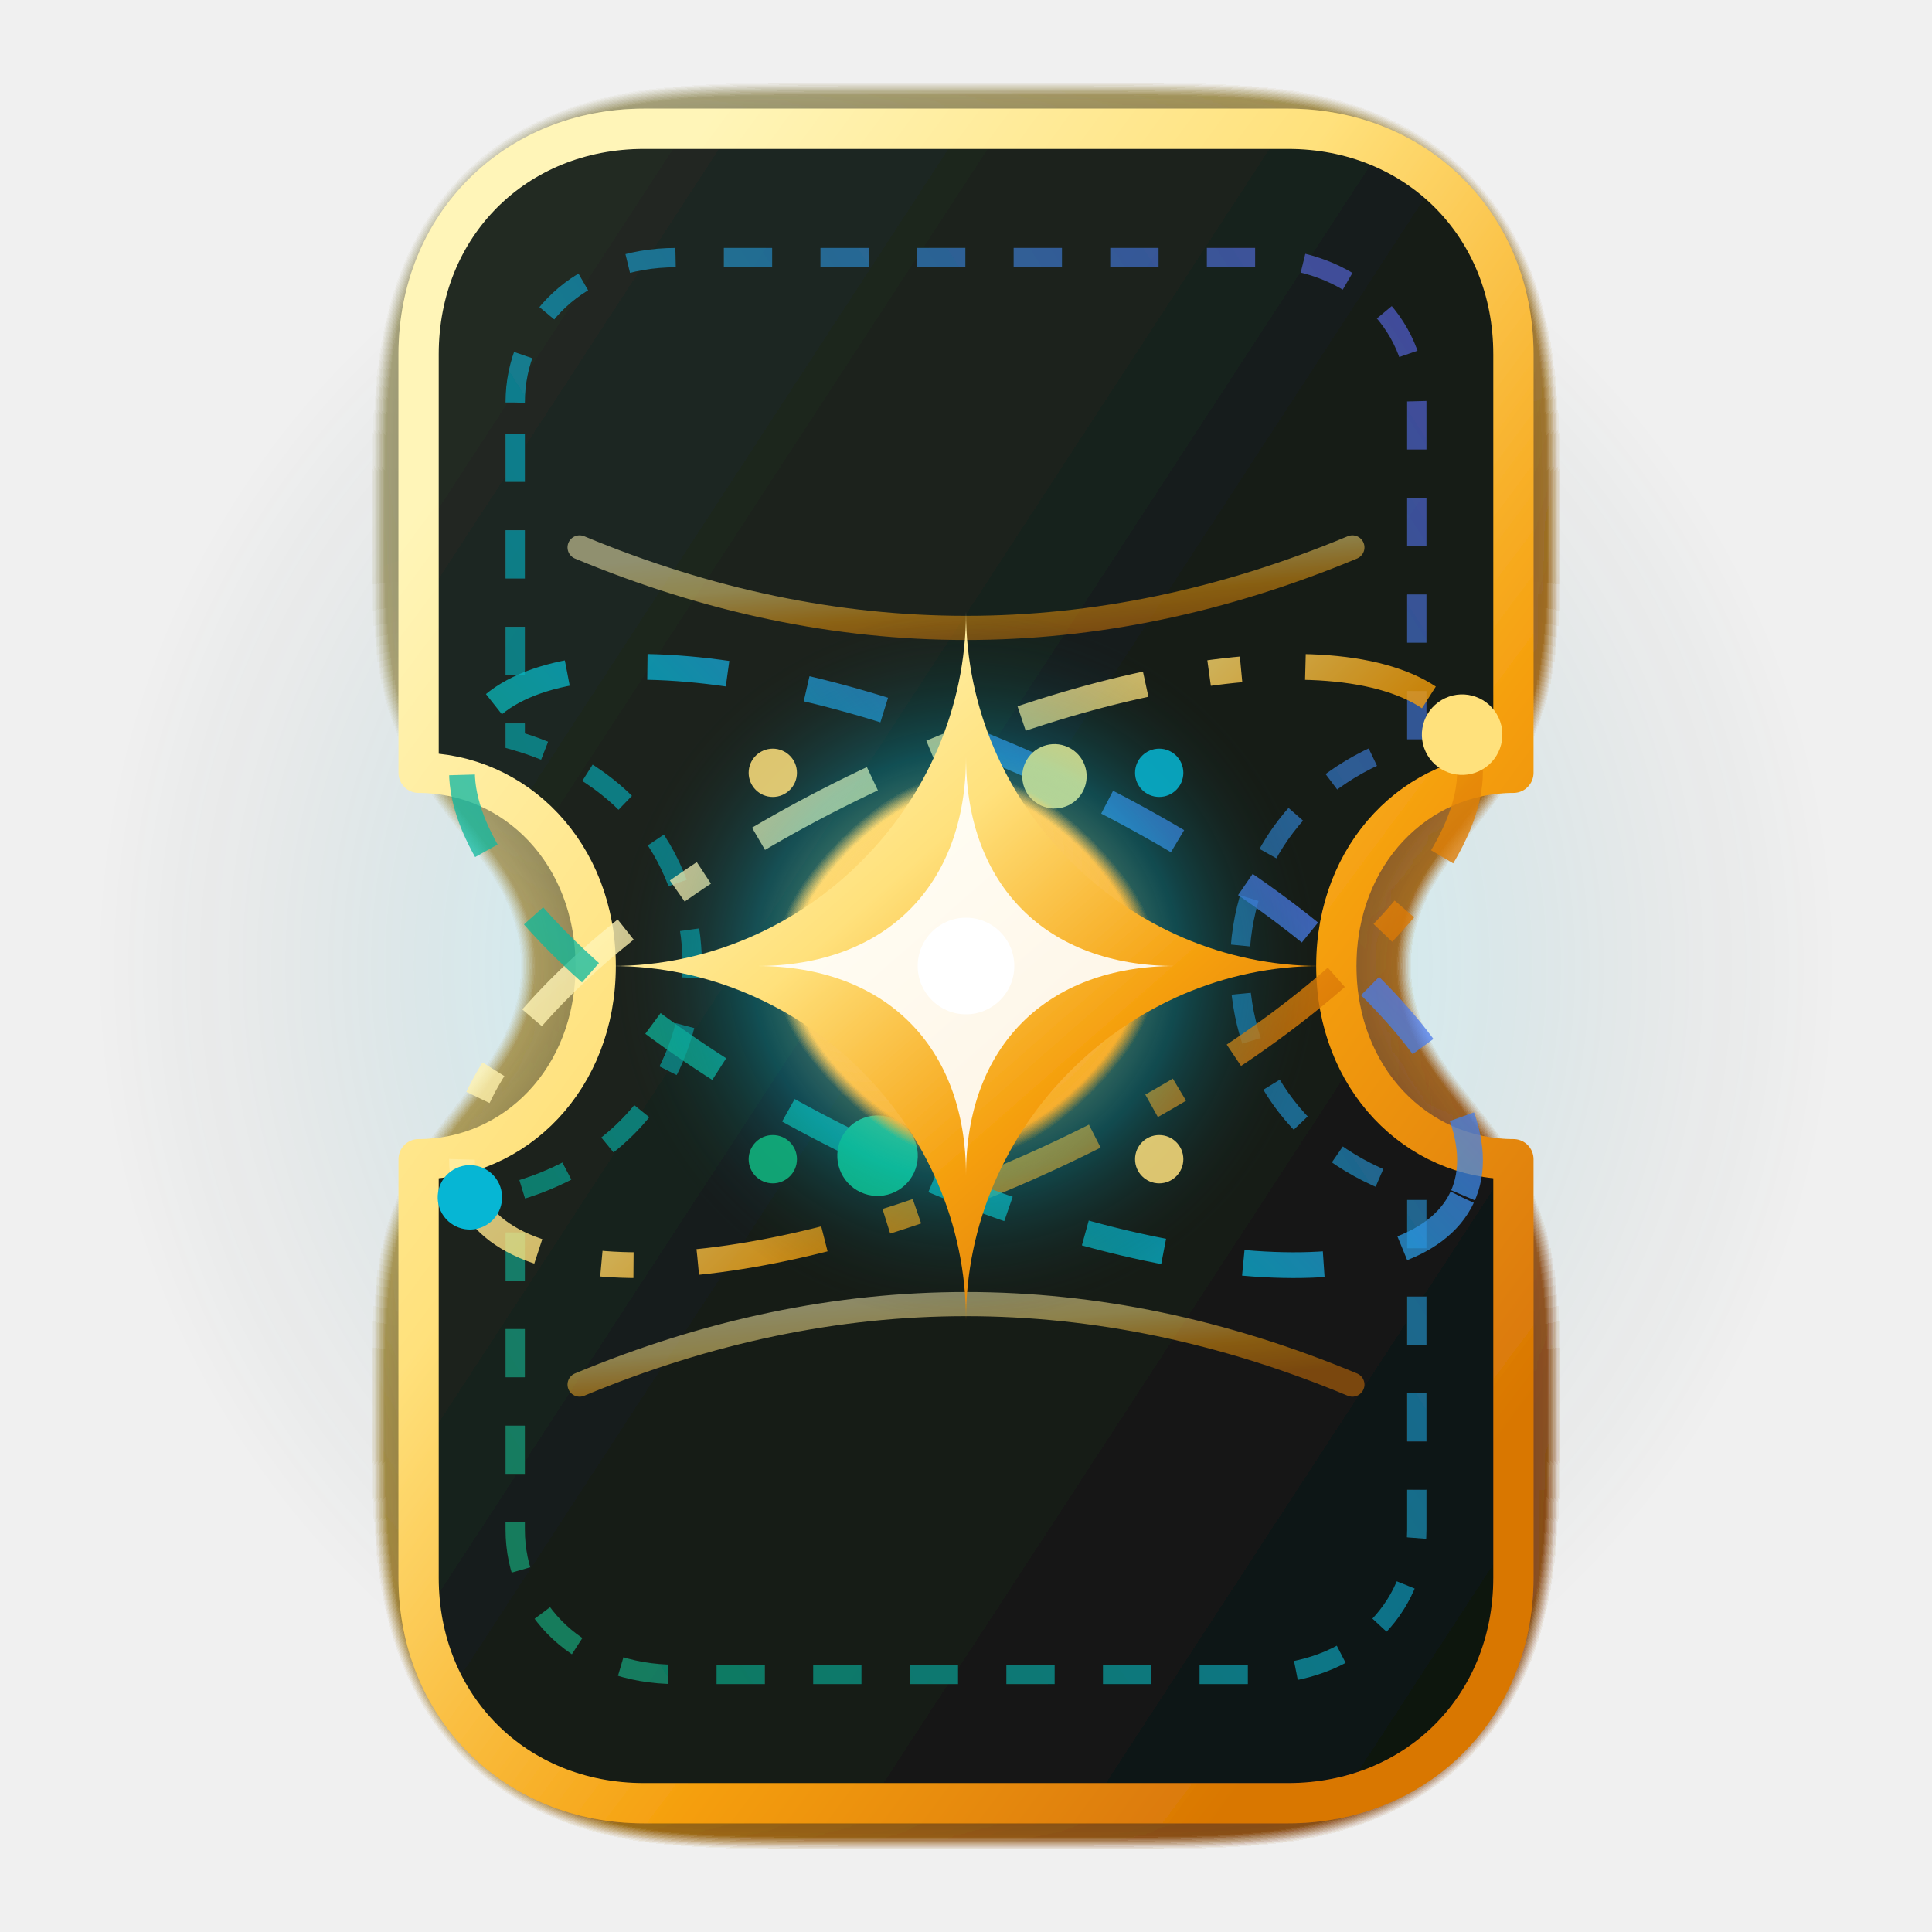
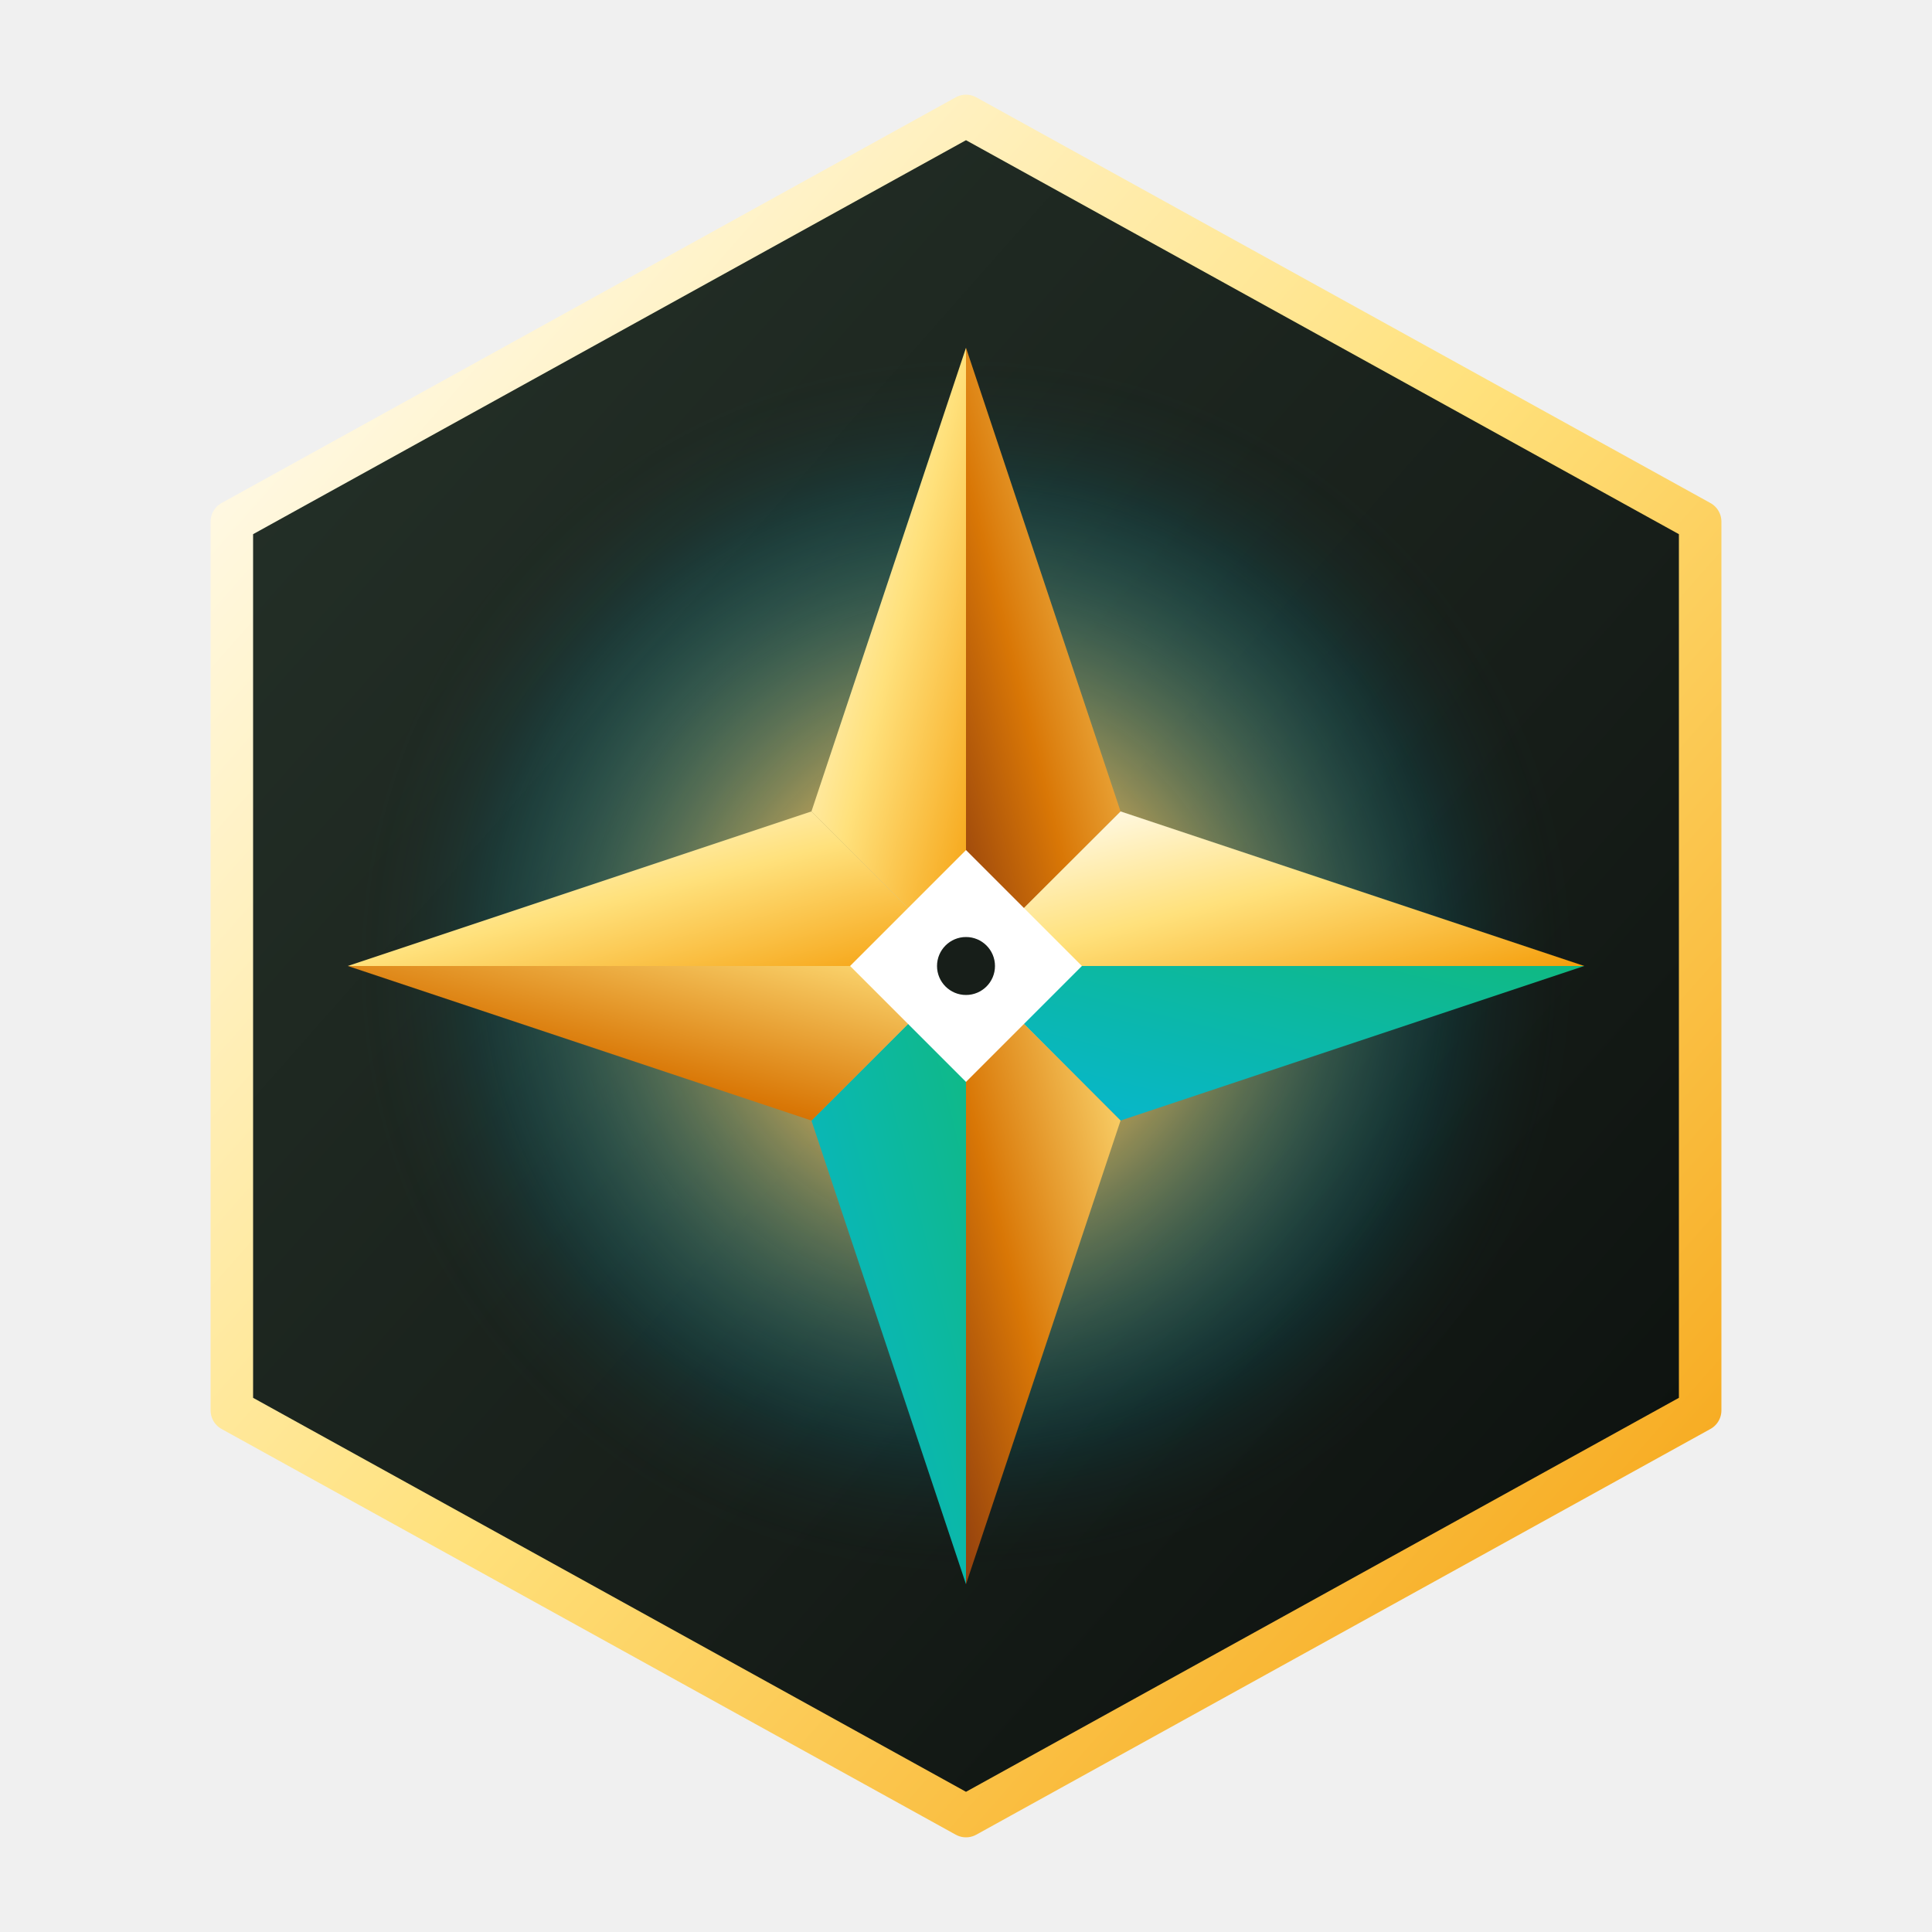
- <svg xmlns="http://www.w3.org/2000/svg" viewBox="0 0 120 120" fill="none" width="100%" height="100%">
+ <svg xmlns="http://www.w3.org/2000/svg" viewBox="0 0 100 100" fill="none" width="100%" height="100%">
  <defs>
-     <linearGradient id="efGoldGrad" x1="15%" y1="10%" x2="85%" y2="90%">
-       <stop offset="0%" stop-color="#FFF5B8" />
-       <stop offset="35%" stop-color="#FFE17C" />
-       <stop offset="70%" stop-color="#F59E0B" />
-       <stop offset="100%" stop-color="#D97706" />
+     <linearGradient id="opt3GoldLight" x1="0%" y1="0%" x2="100%" y2="100%">
+       <stop offset="0%" stop-color="#FFFFFF" />
+       <stop offset="50%" stop-color="#FFE17C" />
+       <stop offset="100%" stop-color="#F59E0B" />
    </linearGradient>
-     <linearGradient id="efFlowGrad" x1="0%" y1="100%" x2="100%" y2="0%">
-       <stop offset="0%" stop-color="#10B981" />
-       <stop offset="45%" stop-color="#06B6D4" />
-       <stop offset="100%" stop-color="#6366F1" />
+     <linearGradient id="opt3GoldDark" x1="100%" y1="0%" x2="0%" y2="100%">
+       <stop offset="0%" stop-color="#FFE17C" />
+       <stop offset="60%" stop-color="#D97706" />
+       <stop offset="100%" stop-color="#92400E" />
    </linearGradient>
-     <linearGradient id="efCardBg" x1="0%" y1="0%" x2="100%" y2="100%">
-       <stop offset="0%" stop-color="#232C26" />
-       <stop offset="50%" stop-color="#171E19" />
-       <stop offset="100%" stop-color="#0E1310" />
+     <linearGradient id="opt3CyanFacet" x1="0%" y1="100%" x2="100%" y2="0%">
+       <stop offset="0%" stop-color="#06B6D4" />
+       <stop offset="100%" stop-color="#10B981" />
    </linearGradient>
-     <filter id="efGlow" x="-30%" y="-30%" width="160%" height="160%" filterUnits="userSpaceOnUse">
-       <feGaussianBlur stdDeviation="6" result="blur" />
-       <feColorMatrix type="matrix" values="1 0 0 0 0  0 1 0 0 0  0 0 1 0 0  0 0 0 18 -7" result="glow" />
-       <feMerge>
-         <feMergeNode in="glow" />
-         <feMergeNode in="SourceGraphic" />
-       </feMerge>
-     </filter>
-     <radialGradient id="efCoreGlow" cx="50%" cy="50%" r="50%">
+     <linearGradient id="opt3HexBg" x1="0%" y1="0%" x2="100%" y2="100%">
+       <stop offset="0%" stop-color="#26332A" />
+       <stop offset="60%" stop-color="#171E19" />
+       <stop offset="100%" stop-color="#0A0E0C" />
+     </linearGradient>
+     <radialGradient id="opt3CoreFlare" cx="50%" cy="50%" r="50%">
      <stop offset="0%" stop-color="#FFFFFF" stop-opacity="0.9" />
-       <stop offset="25%" stop-color="#FFE17C" stop-opacity="0.7" />
-       <stop offset="60%" stop-color="#06B6D4" stop-opacity="0.3" />
-       <stop offset="100%" stop-color="#171E19" stop-opacity="0" />
-     </radialGradient>
-     <radialGradient id="efAmbientAura" cx="50%" cy="50%" r="50%">
-       <stop offset="0%" stop-color="#FFE17C" stop-opacity="0.25" />
-       <stop offset="50%" stop-color="#06B6D4" stop-opacity="0.12" />
+       <stop offset="35%" stop-color="#FFE17C" stop-opacity="0.6" />
+       <stop offset="80%" stop-color="#06B6D4" stop-opacity="0.1" />
      <stop offset="100%" stop-color="#171E19" stop-opacity="0" />
    </radialGradient>
  </defs>
-   <circle cx="60" cy="60" r="54" fill="url(#efAmbientAura)" />
-   <g filter="url(#efGlow)">
-     <path d="M 26 22           C 26 14 32 8 40 8           L 80 8           C 88 8 94 14 94 22           L 94 48           C 88 48 83 53 83 60           C 83 67 88 72 94 72           L 94 98           C 94 106 88 112 80 112           L 40 112           C 32 112 26 106 26 98           L 26 72           C 32 72 37 67 37 60           C 37 53 32 48 26 48           Z" fill="url(#efCardBg)" stroke="url(#efGoldGrad)" stroke-width="2.5" stroke-linejoin="round" />
-     <path d="M 32 25           C 32 20 36 16 42 16           L 78 16           C 84 16 88 20 88 25           L 88 46           C 81 48 77 53.5 77 60           C 77 66.5 81 72 88 74           L 88 95           C 88 100 84 104 78 104           L 42 104           C 36 104 32 100 32 95           L 32 74           C 39 72 43 66.5 43 60           C 43 53.5 39 48 32 46           Z" fill="none" stroke="url(#efFlowGrad)" stroke-width="1.2" stroke-opacity="0.6" stroke-dasharray="3 3" />
-   </g>
-   <g opacity="0.85">
-     <path d="M 36 34 Q 60 44 84 34" fill="none" stroke="url(#efGoldGrad)" stroke-width="1.5" stroke-linecap="round" opacity="0.6" />
-     <path d="M 36 86 Q 60 76 84 86" fill="none" stroke="url(#efGoldGrad)" stroke-width="1.5" stroke-linecap="round" opacity="0.6" />
-   </g>
-   <g transform="rotate(-25 60 60)">
-     <ellipse cx="60" cy="60" rx="34" ry="13" fill="none" stroke="url(#efGoldGrad)" stroke-width="1.6" stroke-dasharray="8 4 2 4" opacity="0.8" />
-     <circle cx="94" cy="60" r="2.5" fill="#FFE17C" />
-     <circle cx="26" cy="60" r="2" fill="#06B6D4" />
-   </g>
-   <g transform="rotate(25 60 60)">
-     <ellipse cx="60" cy="60" rx="34" ry="13" fill="none" stroke="url(#efFlowGrad)" stroke-width="1.6" stroke-dasharray="5 5" opacity="0.75" />
-     <circle cx="60" cy="47" r="2" fill="#FFE17C" />
-     <circle cx="60" cy="73" r="2.5" fill="#10B981" />
-   </g>
-   <circle cx="60" cy="60" r="22" fill="url(#efCoreGlow)" />
-   <path d="M 60 38         C 60 50 50 60 38 60         C 50 60 60 70 60 82         C 60 70 70 60 82 60         C 70 60 60 50 60 38         Z" fill="url(#efGoldGrad)" filter="url(#efGlow)" />
-   <path d="M 60 47         C 60 55 55 60 47 60         C 55 60 60 65 60 73         C 60 65 65 60 73 60         C 65 60 60 55 60 47         Z" fill="#FFFFFF" opacity="0.9" />
-   <circle cx="60" cy="60" r="3" fill="#FFFFFF" />
-   <circle cx="48" cy="48" r="1.5" fill="#FFE17C" opacity="0.85" />
-   <circle cx="72" cy="48" r="1.5" fill="#06B6D4" opacity="0.85" />
-   <circle cx="48" cy="72" r="1.5" fill="#10B981" opacity="0.85" />
-   <circle cx="72" cy="72" r="1.5" fill="#FFE17C" opacity="0.85" />
+   <polygon points="50,6 88,27 88,73 50,94 12,73 12,27" fill="url(#opt3HexBg)" stroke="url(#opt3GoldLight)" stroke-width="2.2" stroke-linejoin="round" />
+   <circle cx="50" cy="50" r="32" fill="url(#opt3CoreFlare)" />
+   <polygon points="50,18 50,50 42,42" fill="url(#opt3GoldLight)" />
+   <polygon points="50,18 58,42 50,50" fill="url(#opt3GoldDark)" />
+   <polygon points="82,50 50,50 58,42" fill="url(#opt3GoldLight)" />
+   <polygon points="82,50 58,58 50,50" fill="url(#opt3CyanFacet)" />
+   <polygon points="50,82 50,50 58,58" fill="url(#opt3GoldDark)" />
+   <polygon points="50,82 42,58 50,50" fill="url(#opt3CyanFacet)" />
+   <polygon points="18,50 50,50 42,58" fill="url(#opt3GoldDark)" />
+   <polygon points="18,50 42,42 50,50" fill="url(#opt3GoldLight)" />
+   <polygon points="28,28 50,50 42,42" fill="url(#opt3CyanFacet)" opacity="0.9" />
+   <polygon points="72,28 50,50 58,42" fill="#FFE17C" opacity="0.9" />
+   <polygon points="72,72 50,50 58,58" fill="url(#opt3CyanFacet)" opacity="0.9" />
+   <polygon points="28,72 50,50 42,58" fill="#FFE17C" opacity="0.9" />
+   <polygon points="50,44 56,50 50,56 44,50" fill="#FFFFFF" />
+   <circle cx="50" cy="50" r="1.5" fill="#171E19" />
</svg>
